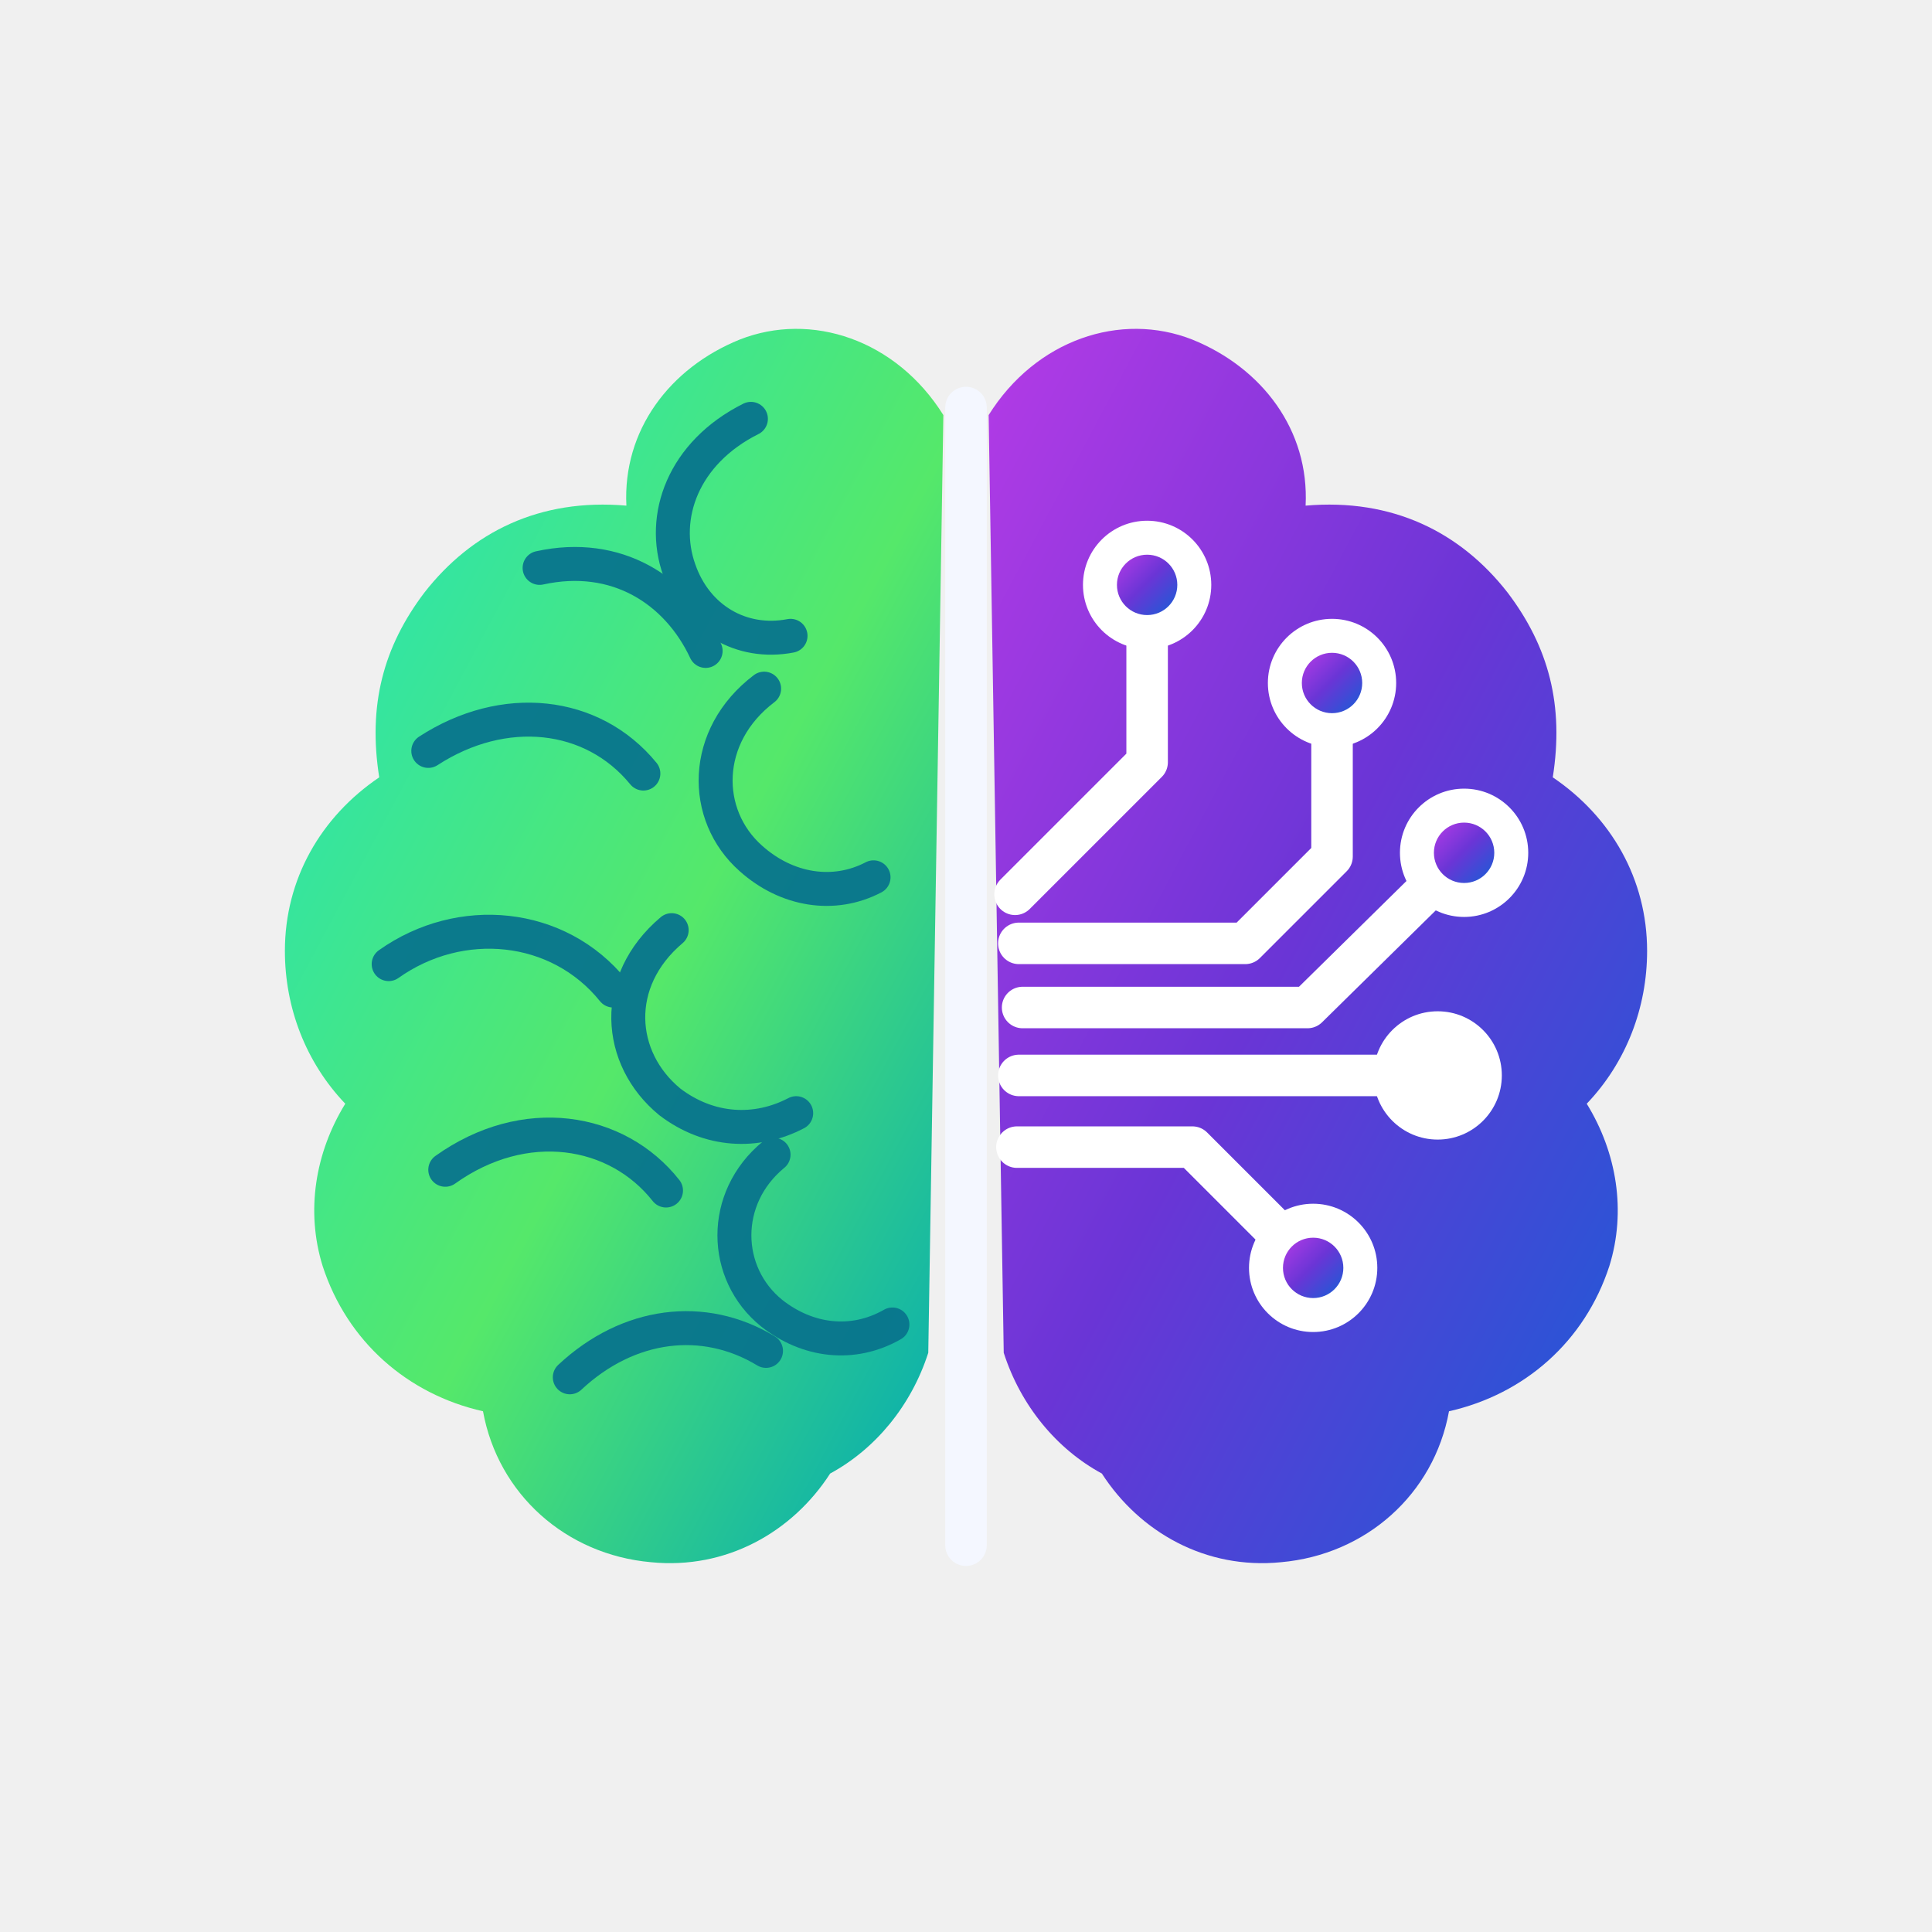
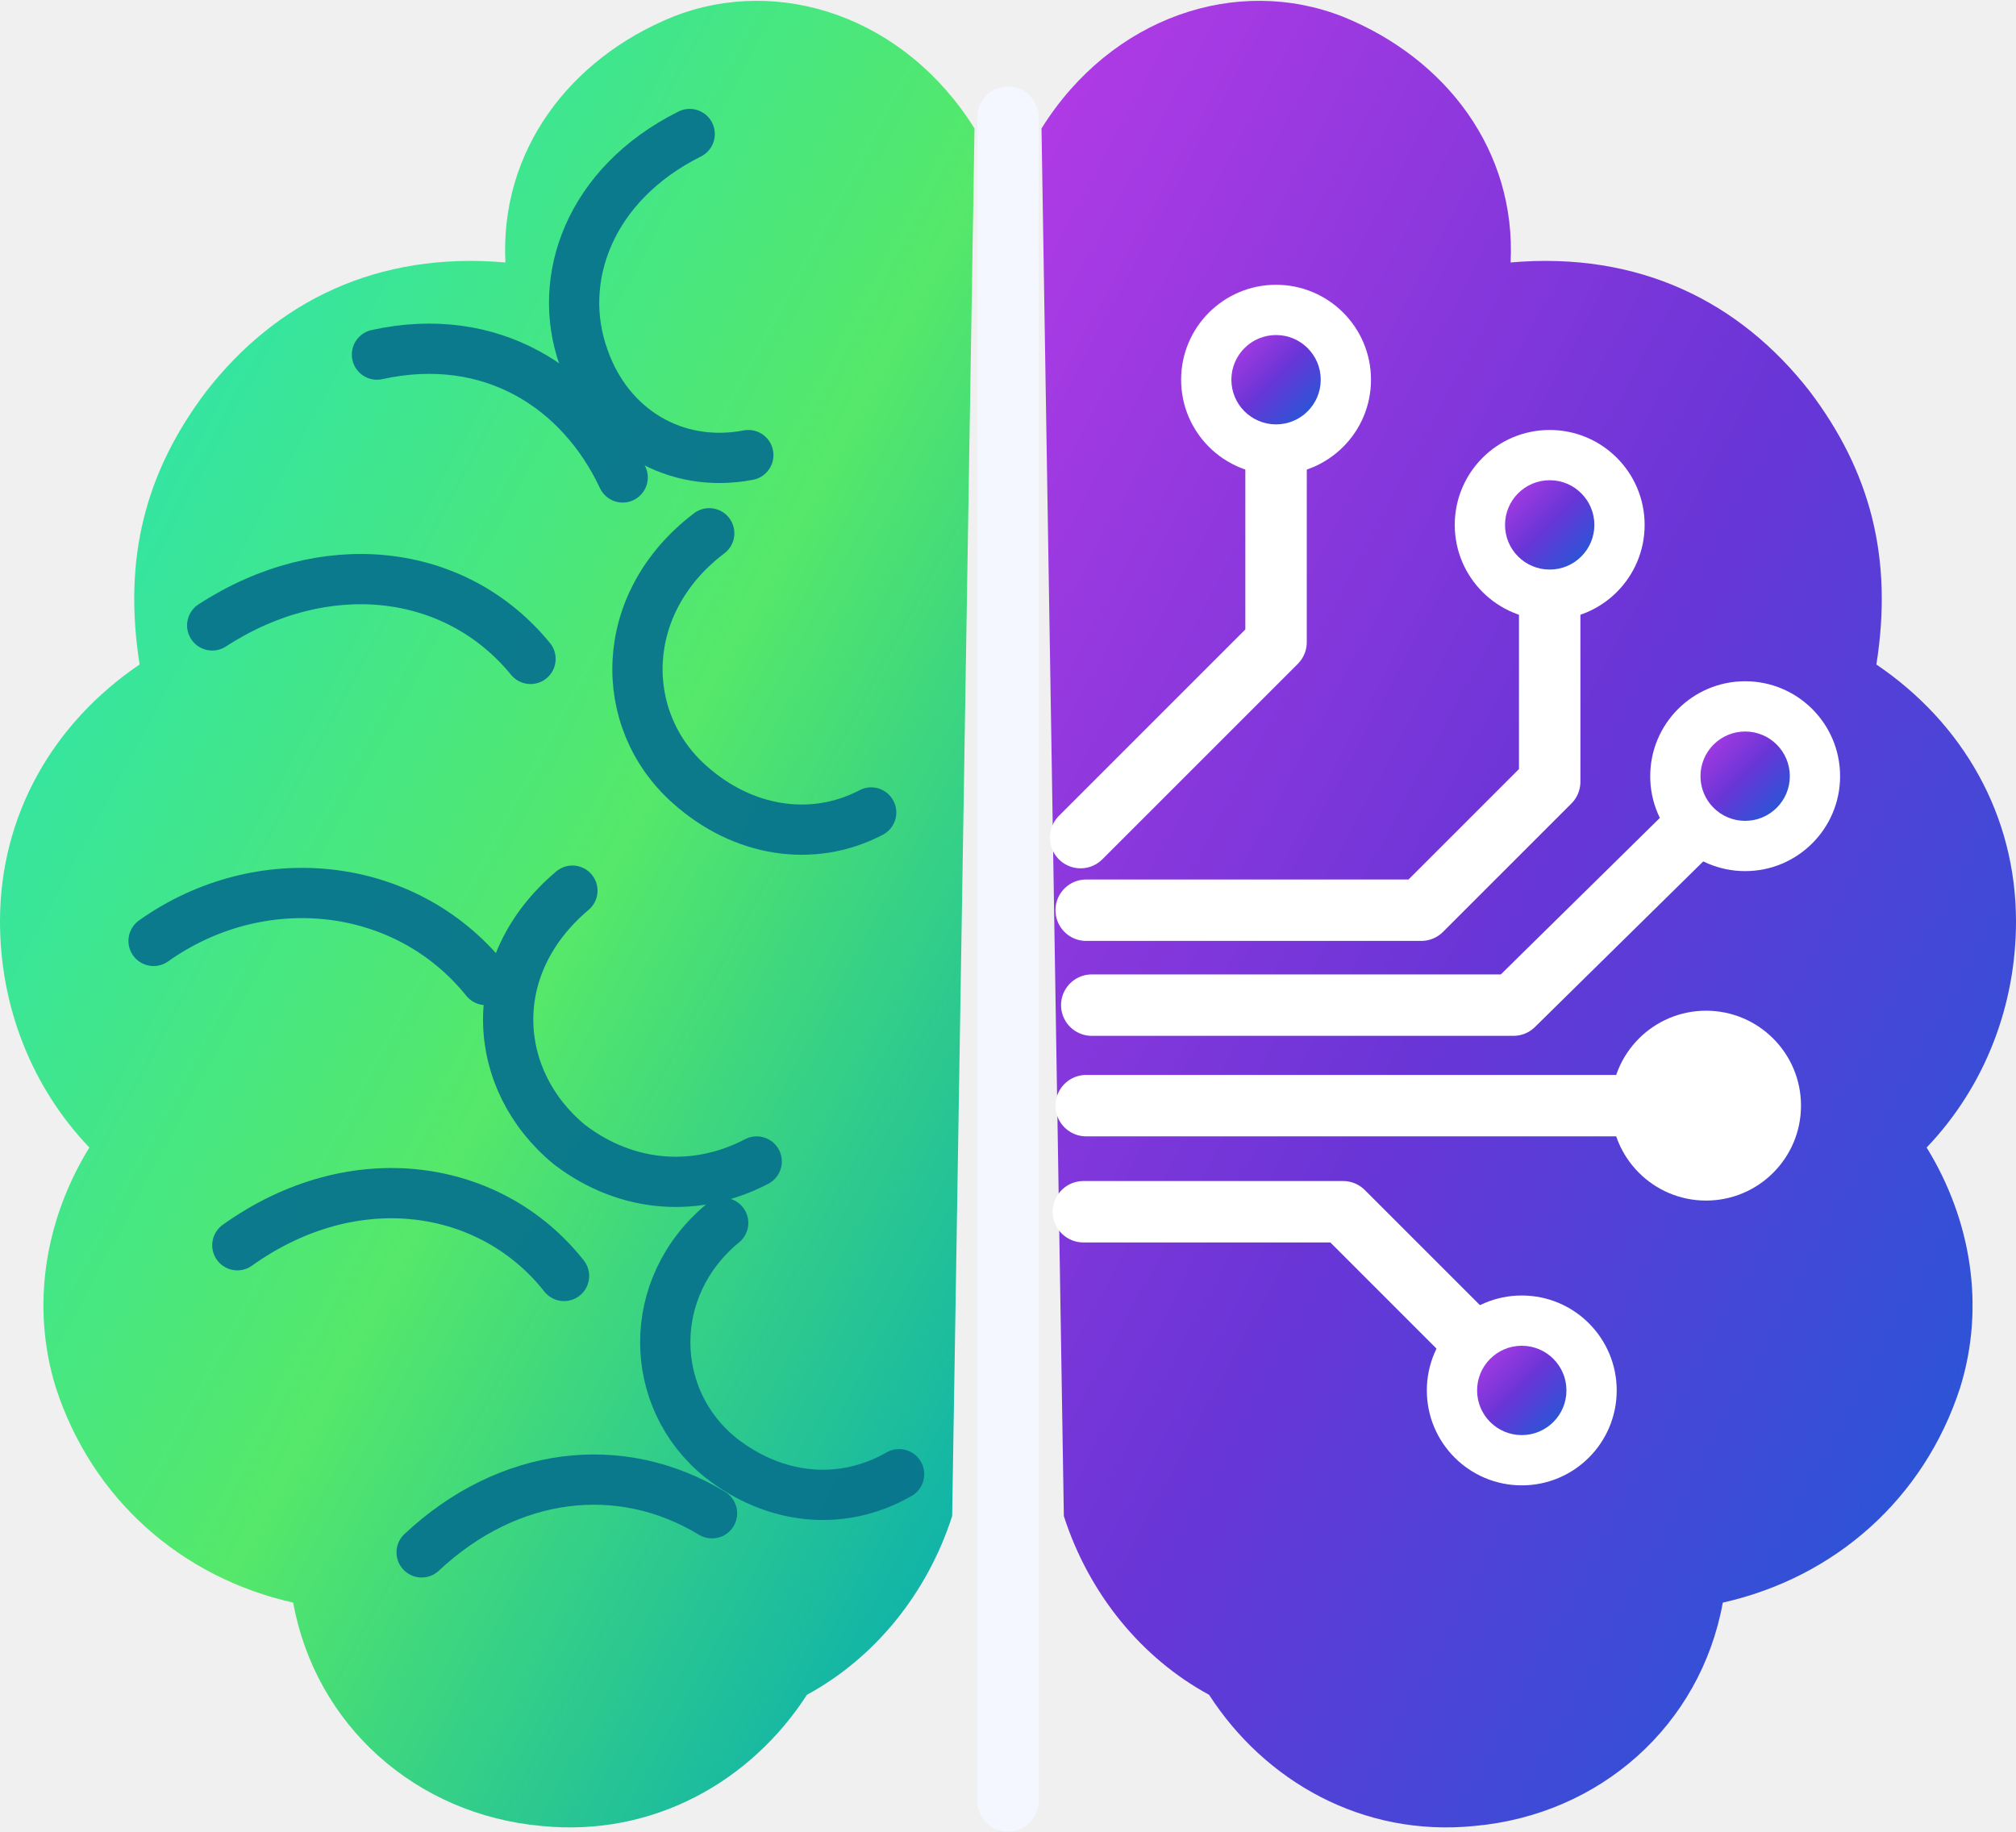
- <svg xmlns="http://www.w3.org/2000/svg" viewBox="0 0 1024 1024" role="img" aria-label="GBrain">
+ <svg xmlns="http://www.w3.org/2000/svg" viewBox="151 174 722 656" role="img" aria-label="GBrain">
  <defs>
    <linearGradient id="organic" x1="0" y1="0" x2="1" y2="1">
      <stop offset="0%" stop-color="#20E3C2" />
      <stop offset="55%" stop-color="#55E86A" />
      <stop offset="100%" stop-color="#00A7B7" />
    </linearGradient>
    <linearGradient id="tech" x1="0" y1="0" x2="1" y2="1">
      <stop offset="0%" stop-color="#B43BE6" />
      <stop offset="48%" stop-color="#6A35D6" />
      <stop offset="100%" stop-color="#155FD6" />
    </linearGradient>
  </defs>
  <path fill="url(#organic)" d="     M500 220     C475 180 430 165 392 180     C355 195 330 228 332 268     C286 264 250 282 225 314     C203 343 195 374 201 412     C170 433 151 466 151 504     C151 534 162 563 183 585     C167 611 162 642 171 671     C184 711 216 739 256 748     C264 792 300 824 345 828     C385 832 420 812 440 781     C464 768 483 745 492 717     Z" />
  <path fill="url(#tech)" d="     M524 220     C549 180 594 165 632 180     C669 195 694 228 692 268     C738 264 774 282 799 314     C821 343 829 374 823 412     C854 433 873 466 873 504     C873 534 862 563 841 585     C857 611 862 642 853 671     C840 711 808 739 768 748     C760 792 724 824 679 828     C639 832 604 812 584 781     C560 768 541 745 532 717     Z" />
  <g fill="none" stroke="#08758D" stroke-width="18" stroke-linecap="round" stroke-linejoin="round" opacity=".95">
    <path d="M398 222 C362 240 350 274 360 302 C369 328 393 342 419 337" />
    <path d="M286 301 C327 292 359 313 374 345" />
    <path d="M227 398 C267 372 314 377 341 410" />
    <path d="M206 511 C244 484 296 489 325 525" />
    <path d="M236 620 C278 590 327 598 353 631" />
    <path d="M302 730 C333 701 373 696 406 716" />
    <path d="M405 365 C372 390 372 432 398 455 C417 472 442 476 463 465" />
    <path d="M356 493 C324 520 327 561 355 584 C376 600 401 601 422 590" />
    <path d="M410 612 C382 635 383 675 409 696 C428 711 452 714 473 702" />
  </g>
  <g fill="none" stroke="#FFFFFF" stroke-width="22" stroke-linecap="round" stroke-linejoin="round">
    <path d="M538 474 L608 404 L608 330" />
    <path d="M540 500 L660 500 L706 454 L706 382" />
    <path d="M542 534 L693 534 L756 472" />
    <path d="M540 570 L742 570" />
    <path d="M539 608 L632 608 L680 656" />
  </g>
  <g fill="#FFFFFF">
    <circle cx="608" cy="310" r="34" />
    <circle cx="706" cy="362" r="34" />
    <circle cx="776" cy="452" r="34" />
    <circle cx="762" cy="570" r="34" />
    <circle cx="696" cy="672" r="34" />
  </g>
  <g fill="url(#tech)">
    <circle cx="608" cy="310" r="16" />
    <circle cx="706" cy="362" r="16" />
    <circle cx="776" cy="452" r="16" />
    <circle cx="696" cy="672" r="16" />
  </g>
  <rect x="501" y="205" width="22" height="625" rx="11" fill="#F4F7FF" />
</svg>
